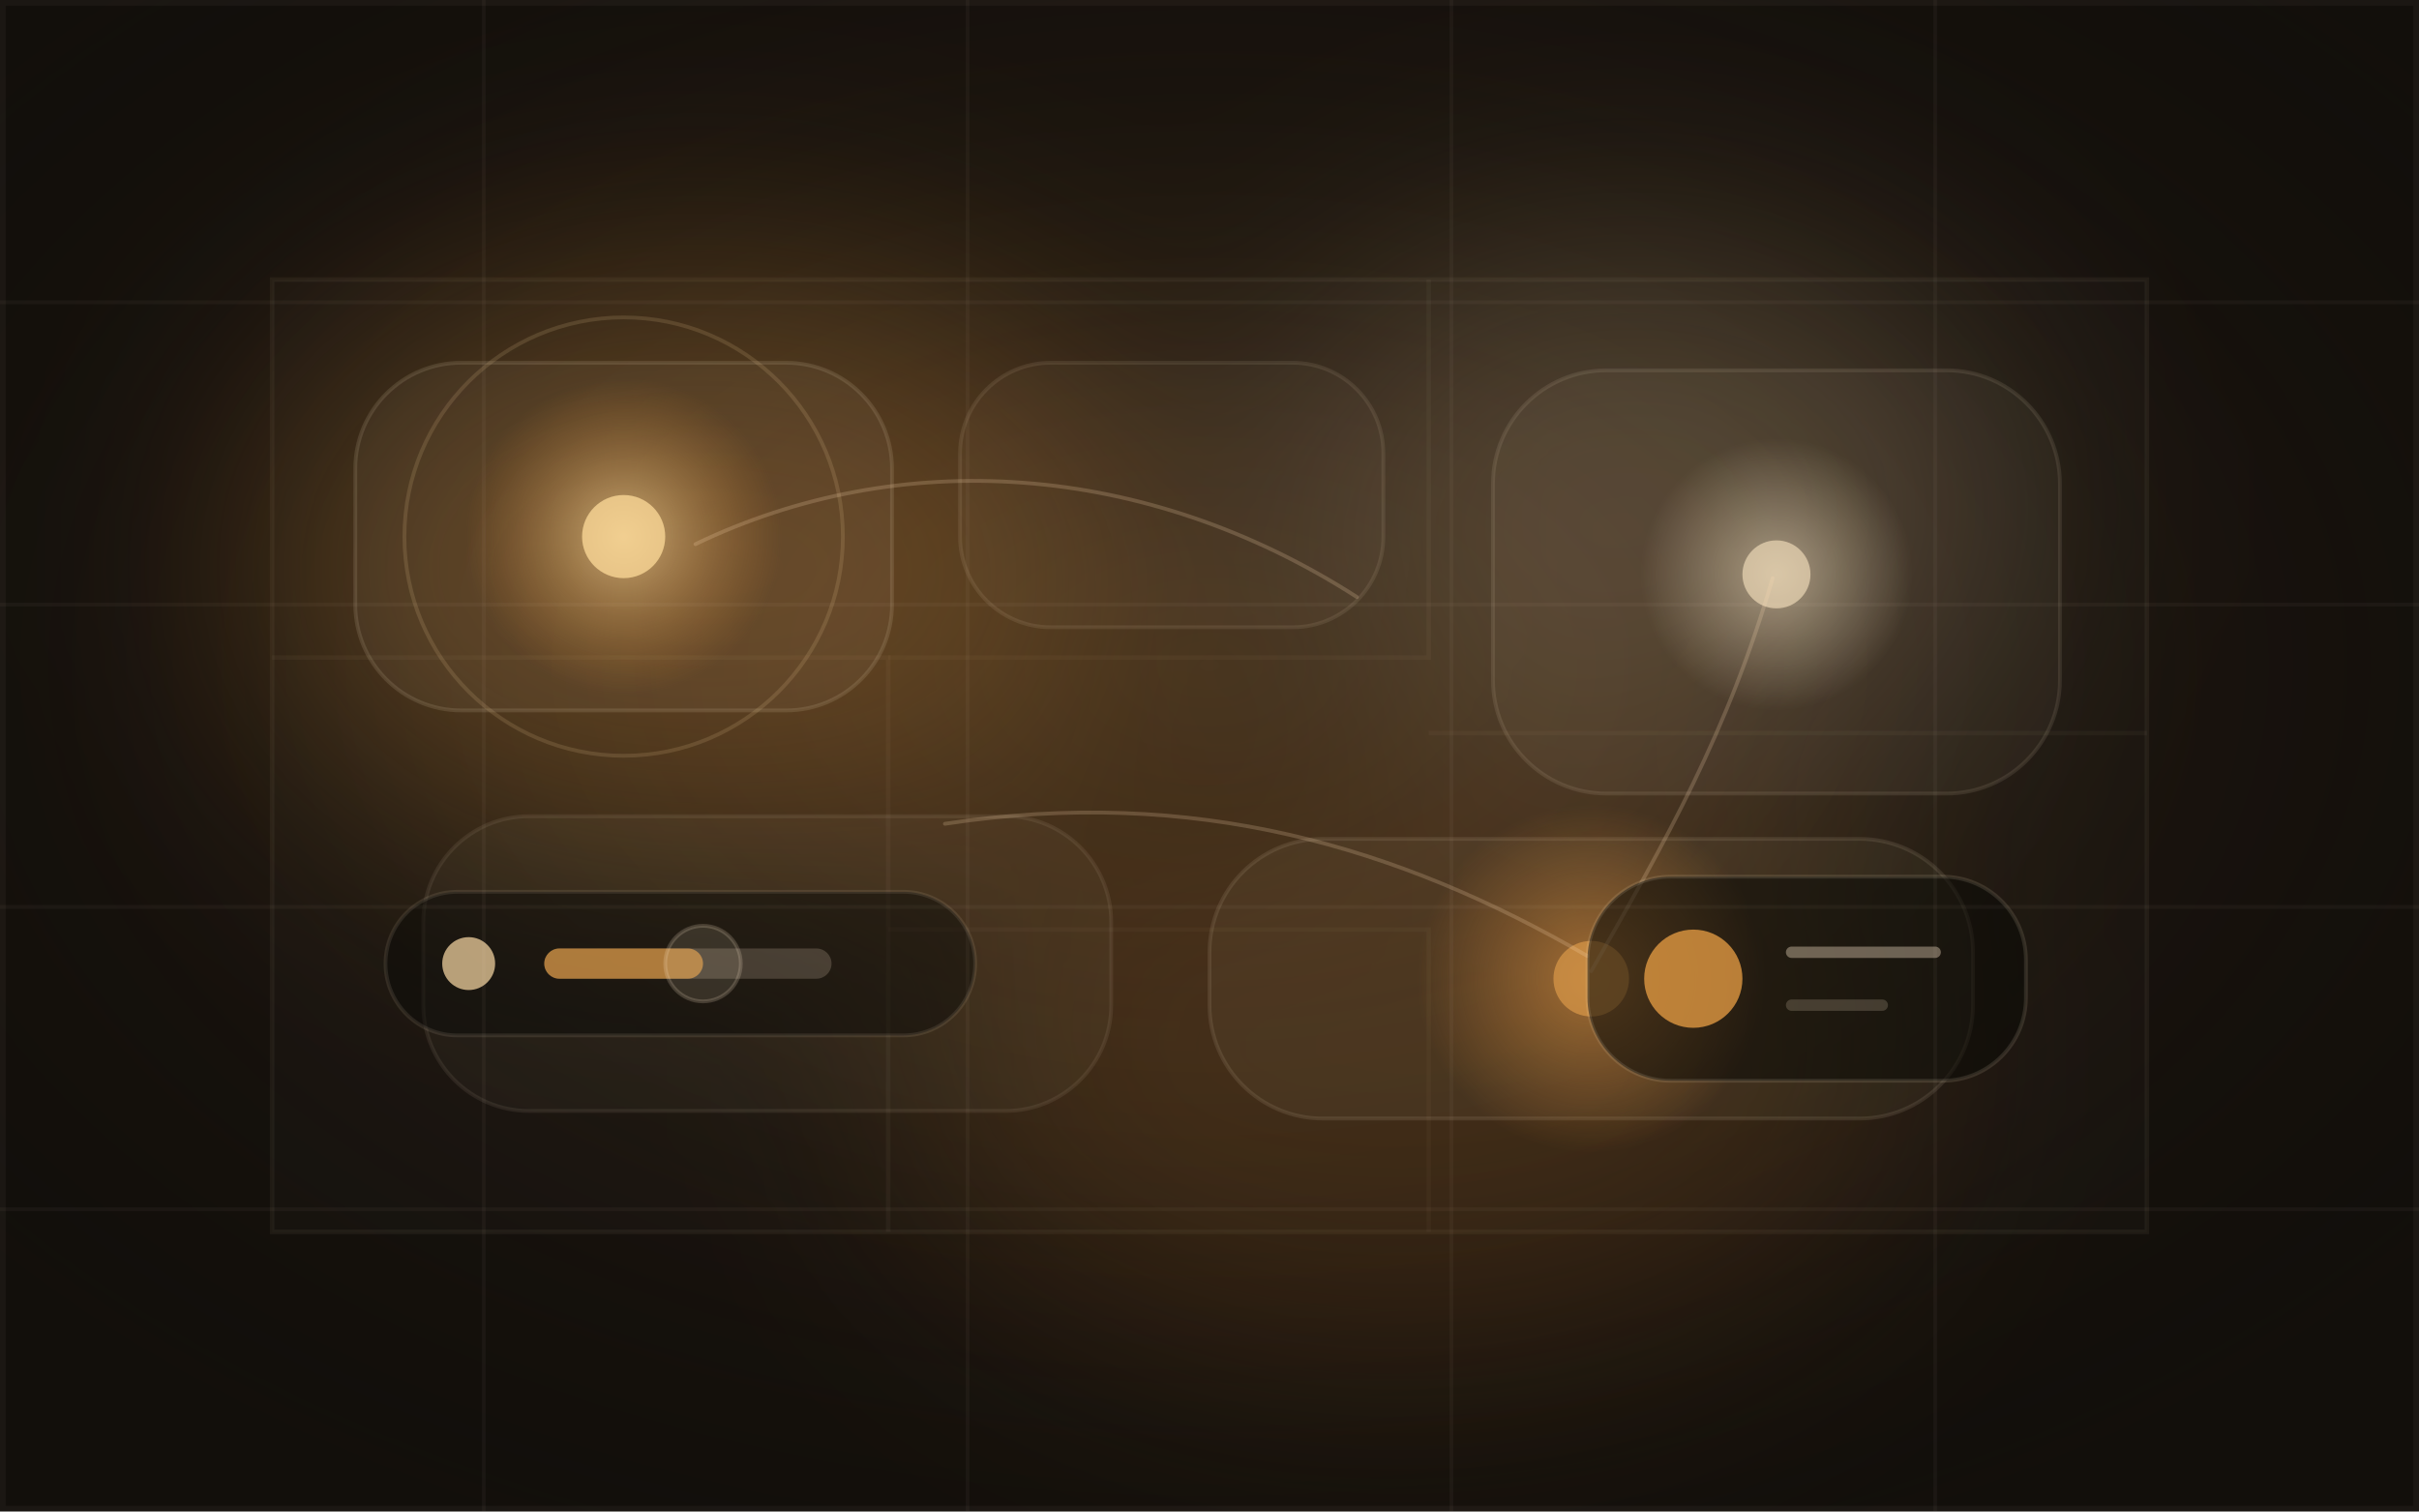
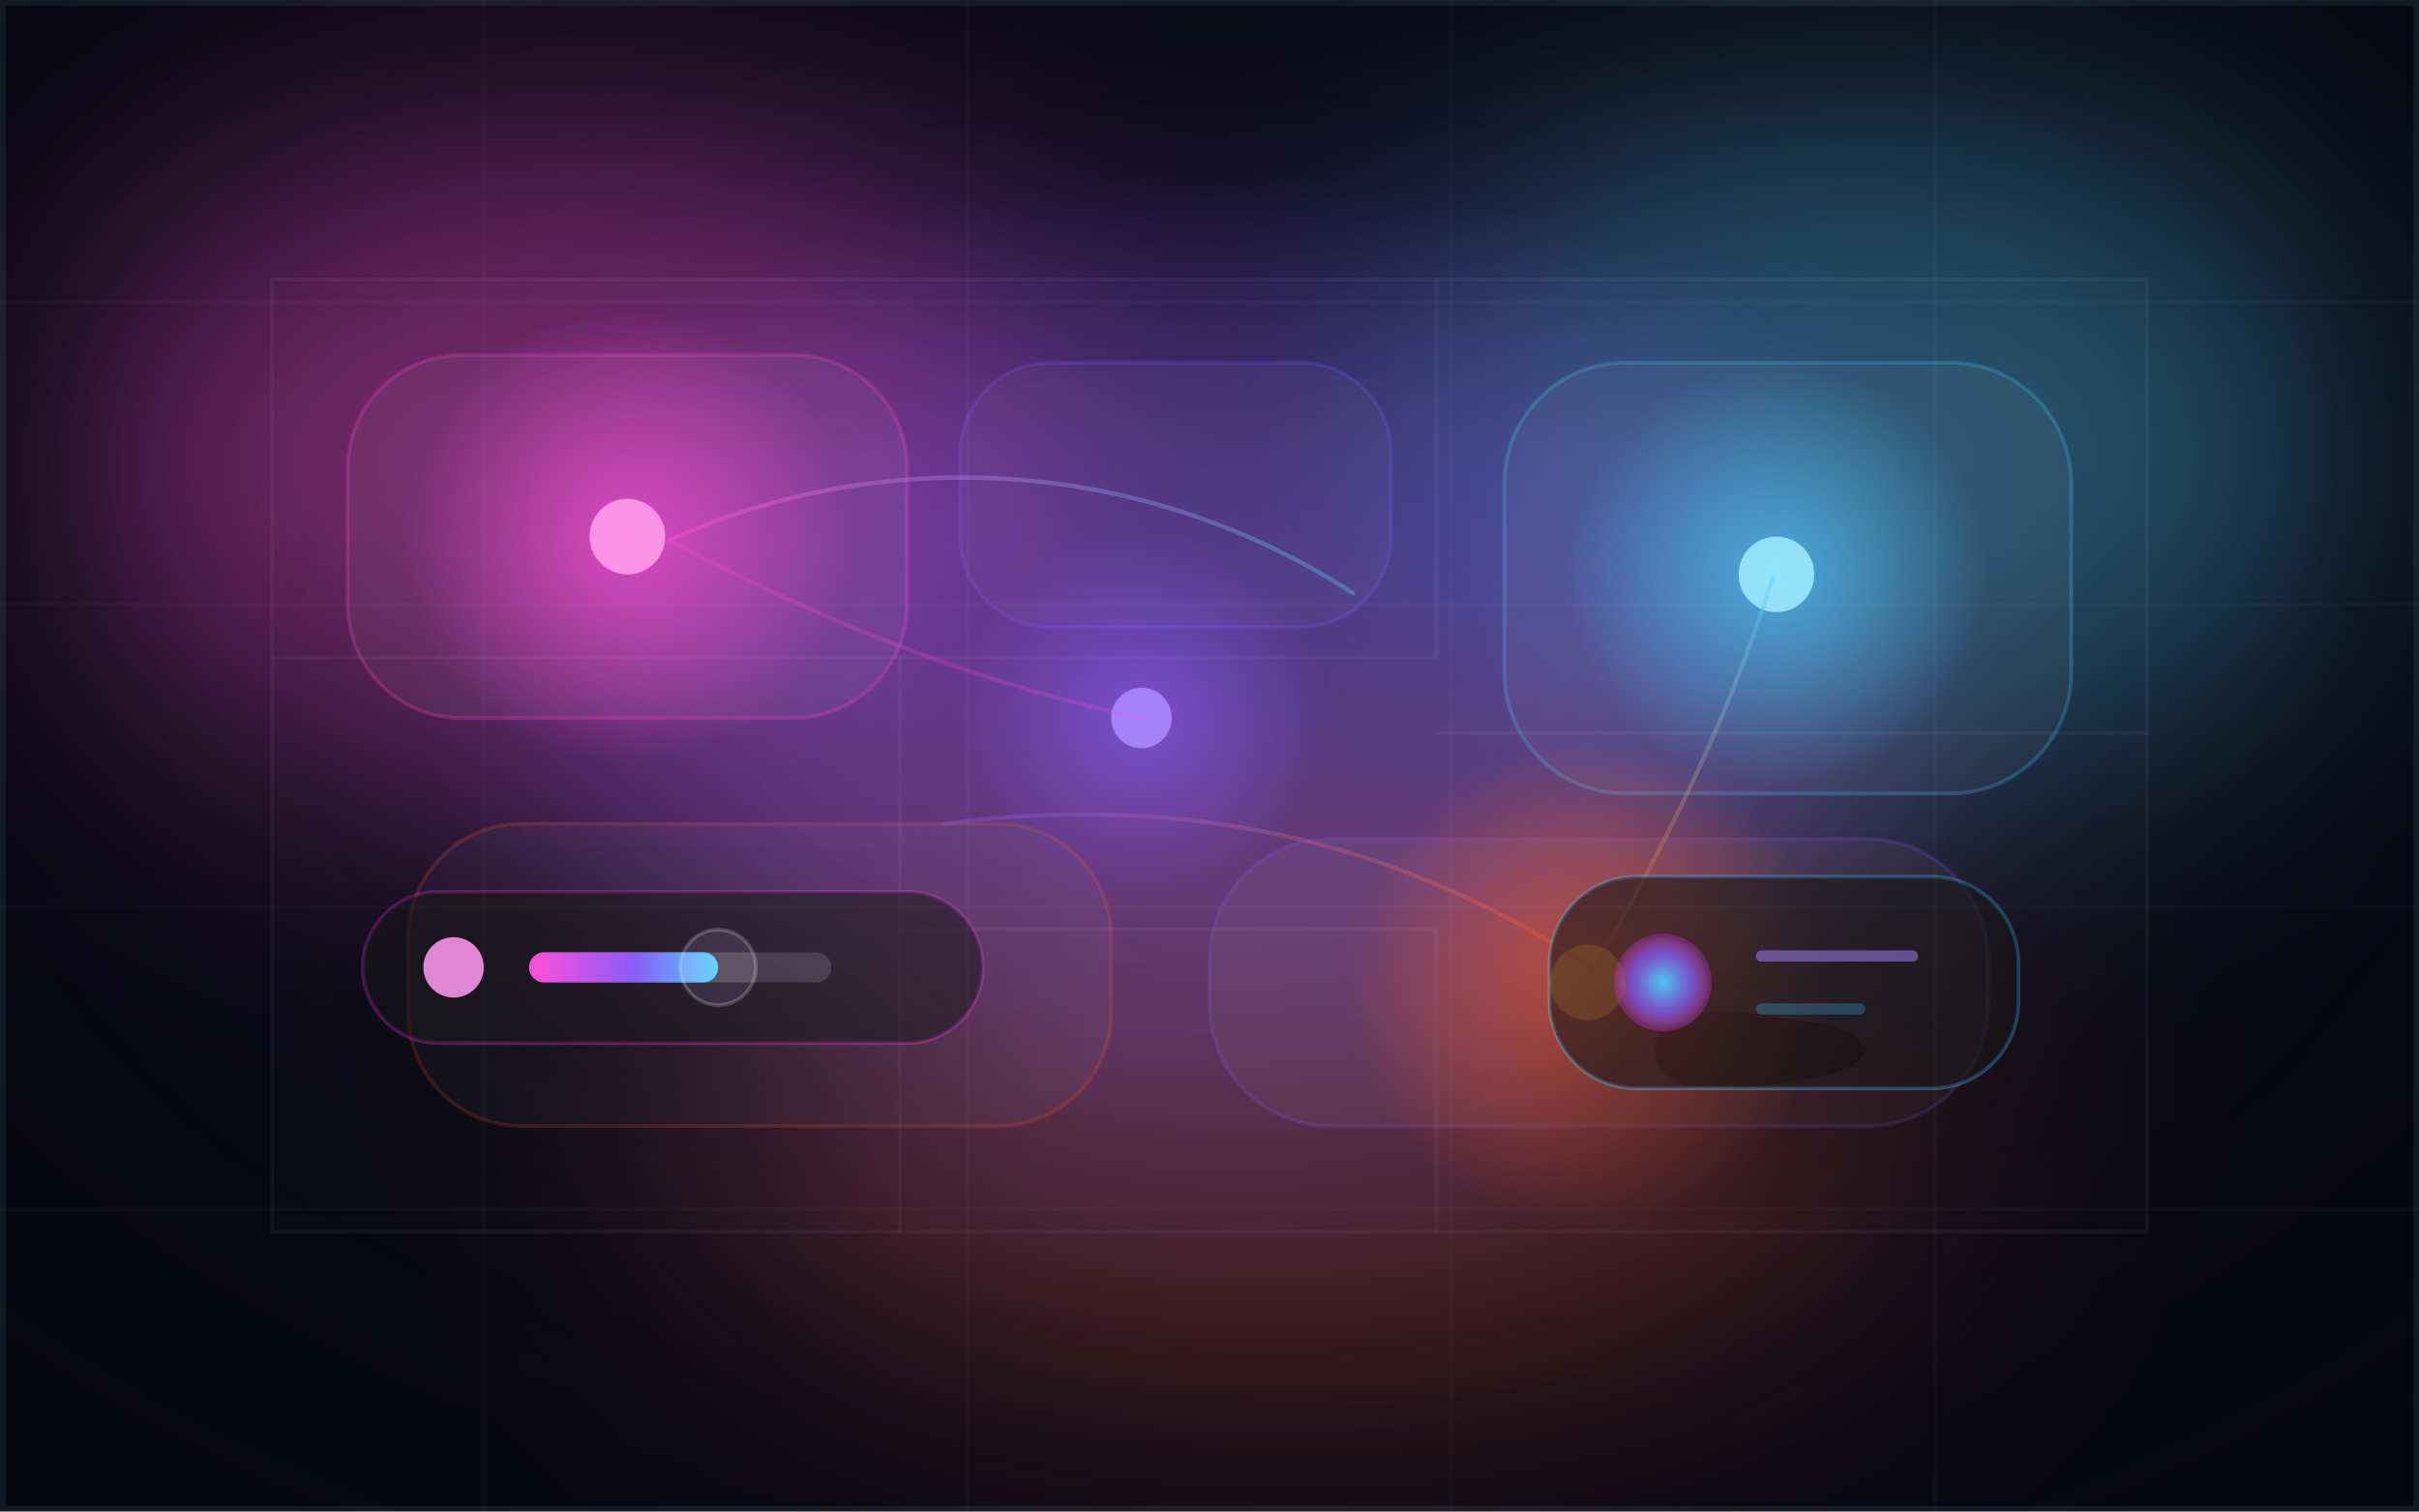
<svg xmlns="http://www.w3.org/2000/svg" width="640" height="400" viewBox="0 0 640 400" fill="none">
-   <rect width="640" height="400" fill="#120f0b" />
-   <rect width="640" height="400" fill="url(#roomWash)" />
-   <g opacity="0.65">
-     <path d="M72 74H568V326H72V74Z" fill="rgba(255,244,226,0.018)" stroke="rgba(255,238,210,0.08)" stroke-width="1.2" />
-     <path d="M72 174H235V326" stroke="rgba(255,238,210,0.07)" stroke-width="1.2" />
-     <path d="M235 174H378V74" stroke="rgba(255,238,210,0.06)" stroke-width="1.2" />
-     <path d="M378 194H568" stroke="rgba(255,238,210,0.06)" stroke-width="1.2" />
-     <path d="M235 246H378V326" stroke="rgba(255,238,210,0.055)" stroke-width="1.2" />
+   <rect width="640" height="400" fill="#070712" />
+   <rect width="640" height="400" fill="url(#dreamWash)" />
+   <g filter="url(#ambientBlur)">
+     <ellipse cx="150" cy="122" rx="132" ry="86" fill="rgba(255,79,216,0.42)" />
+     <ellipse cx="494" cy="118" rx="126" ry="88" fill="rgba(79,209,255,0.36)" />
+     <ellipse cx="344" cy="284" rx="168" ry="92" fill="rgba(255,95,48,0.26)" />
+     <ellipse cx="324" cy="192" rx="164" ry="120" fill="rgba(139,92,246,0.3)" />
  </g>
-   <g filter="url(#softBlur)">
-     <ellipse cx="185" cy="150" rx="116" ry="76" fill="rgba(214,146,63,0.32)" />
-     <ellipse cx="432" cy="135" rx="96" ry="70" fill="rgba(246,214,163,0.2)" />
-     <ellipse cx="370" cy="278" rx="132" ry="78" fill="rgba(168,104,45,0.24)" />
+   <g opacity="0.54" stroke="rgba(226,232,255,0.09)" stroke-width="1">
+     <path d="M72 74H568V326H72V74Z" fill="rgba(255,255,255,0.018)" />
+     <path d="M72 174H238V326" />
+     <path d="M238 174H380V74" />
+     <path d="M380 194H568" />
+     <path d="M238 246H380V326" />
  </g>
  <g>
-     <rect x="94" y="96" width="142" height="92" rx="28" fill="rgba(255,239,213,0.045)" stroke="rgba(255,234,205,0.12)" />
-     <rect x="254" y="96" width="112" height="70" rx="24" fill="rgba(255,239,213,0.032)" stroke="rgba(255,234,205,0.09)" />
-     <rect x="395" y="98" width="150" height="112" rx="30" fill="rgba(255,239,213,0.04)" stroke="rgba(255,234,205,0.1)" />
-     <rect x="112" y="216" width="182" height="78" rx="28" fill="rgba(255,239,213,0.034)" stroke="rgba(255,234,205,0.08)" />
-     <rect x="320" y="222" width="202" height="74" rx="30" fill="rgba(255,239,213,0.042)" stroke="rgba(255,234,205,0.1)" />
+     <rect x="92" y="94" width="148" height="96" rx="30" fill="rgba(255,255,255,0.045)" stroke="rgba(255,79,216,0.22)" />
+     <rect x="254" y="96" width="114" height="70" rx="24" fill="rgba(255,255,255,0.032)" stroke="rgba(139,92,246,0.2)" />
+     <rect x="398" y="96" width="150" height="114" rx="32" fill="rgba(255,255,255,0.042)" stroke="rgba(79,209,255,0.22)" />
+     <rect x="108" y="218" width="186" height="80" rx="30" fill="rgba(255,255,255,0.034)" stroke="rgba(255,95,48,0.18)" />
+     <rect x="320" y="222" width="206" height="76" rx="32" fill="rgba(255,255,255,0.04)" stroke="rgba(139,92,246,0.18)" />
  </g>
-   <g>
-     <circle cx="165" cy="142" r="42" fill="url(#lampA)" />
-     <circle cx="165" cy="142" r="11" fill="rgba(255,220,154,0.74)" />
-     <circle cx="165" cy="142" r="58" stroke="rgba(255,218,159,0.14)" stroke-width="1" />
-     <circle cx="470" cy="152" r="36" fill="url(#lampB)" />
-     <circle cx="470" cy="152" r="9" fill="rgba(246,226,190,0.62)" />
-     <circle cx="421" cy="259" r="46" fill="url(#lampC)" />
-     <circle cx="421" cy="259" r="10" fill="rgba(217,151,72,0.72)" />
+   <g filter="url(#nodeGlow)">
+     <circle cx="166" cy="142" r="60" fill="url(#magentaLamp)" />
+     <circle cx="166" cy="142" r="10" fill="rgba(255,153,236,0.92)" />
+     <circle cx="470" cy="152" r="56" fill="url(#cyanLamp)" />
+     <circle cx="470" cy="152" r="10" fill="rgba(157,235,255,0.88)" />
+     <circle cx="420" cy="260" r="64" fill="url(#orangeLamp)" />
+     <circle cx="420" cy="260" r="10" fill="rgba(255,138,72,0.92)" />
+     <circle cx="302" cy="190" r="50" fill="url(#violetLamp)" />
+     <circle cx="302" cy="190" r="8" fill="rgba(174,139,255,0.86)" />
  </g>
-   <g stroke="rgba(255,222,180,0.2)" stroke-width="1" stroke-linecap="round">
-     <path d="M184 144C238 118 303 122 359 158" />
-     <path d="M420 253C370 224 316 208 250 218" />
-     <path d="M469 153C457 194 441 222 421 257" />
+   <g stroke-width="1.15" stroke-linecap="round" fill="none">
+     <path d="M177 143C232 118 301 120 358 157" stroke="url(#pathA)" />
+     <path d="M421 256C374 225 318 209 250 218" stroke="url(#pathB)" />
+     <path d="M469 153C456 194 440 224 421 258" stroke="url(#pathC)" />
+     <path d="M302 190C268 183 226 169 177 143" stroke="rgba(255,79,216,0.22)" />
  </g>
-   <g transform="translate(420 232)">
-     <rect x="0" y="0" width="116" height="54" rx="22" fill="rgba(10,9,7,0.56)" stroke="rgba(255,235,205,0.12)" />
-     <circle cx="28" cy="27" r="13" fill="rgba(222,151,65,0.8)" />
-     <path d="M54 20H92" stroke="rgba(255,235,205,0.36)" stroke-width="3" stroke-linecap="round" />
-     <path d="M54 34H78" stroke="rgba(255,235,205,0.18)" stroke-width="3" stroke-linecap="round" />
+   <g transform="translate(410 232)" filter="url(#glassShadow)">
+     <rect x="0" y="0" width="124" height="56" rx="23" fill="rgba(9,9,22,0.58)" stroke="rgba(79,209,255,0.24)" />
+     <circle cx="30" cy="28" r="13" fill="url(#controlOrb)" />
+     <path d="M56 21H96" stroke="rgba(174,139,255,0.5)" stroke-width="3" stroke-linecap="round" />
+     <path d="M56 35H82" stroke="rgba(79,209,255,0.26)" stroke-width="3" stroke-linecap="round" />
  </g>
-   <g transform="translate(102 236)">
-     <rect width="156" height="38" rx="19" fill="rgba(10,9,7,0.48)" stroke="rgba(255,235,205,0.1)" />
-     <circle cx="22" cy="19" r="7" fill="rgba(246,214,163,0.72)" />
-     <rect x="42" y="15" width="76" height="8" rx="4" fill="rgba(255,235,205,0.18)" />
-     <rect x="42" y="15" width="42" height="8" rx="4" fill="rgba(222,151,65,0.68)" />
-     <circle cx="84" cy="19" r="10" fill="rgba(255,235,205,0.12)" stroke="rgba(255,235,205,0.18)" />
+   <g transform="translate(96 236)" filter="url(#glassShadow)">
+     <rect width="164" height="40" rx="20" fill="rgba(9,9,22,0.52)" stroke="rgba(255,79,216,0.2)" />
+     <circle cx="24" cy="20" r="8" fill="rgba(255,153,236,0.86)" />
+     <rect x="44" y="16" width="80" height="8" rx="4" fill="rgba(255,255,255,0.16)" />
+     <rect x="44" y="16" width="50" height="8" rx="4" fill="url(#sliderFill)" />
+     <circle cx="94" cy="20" r="10" fill="rgba(255,255,255,0.12)" stroke="rgba(255,255,255,0.2)" />
  </g>
-   <g opacity="0.72" stroke="rgba(255,235,205,0.055)" stroke-width="1">
+   <g opacity="0.55" stroke="rgba(210,225,255,0.045)" stroke-width="1">
    <path d="M0 80H640" />
    <path d="M0 160H640" />
    <path d="M0 240H640" />
    <path d="M0 320H640" />
    <path d="M128 0V400" />
    <path d="M256 0V400" />
    <path d="M384 0V400" />
    <path d="M512 0V400" />
  </g>
-   <rect x="0.75" y="0.75" width="638.5" height="398.5" rx="0" stroke="rgba(255,235,205,0.04)" stroke-width="1.5" />
+   <rect x="0.75" y="0.75" width="638.5" height="398.5" stroke="rgba(157,235,255,0.08)" stroke-width="1.5" />
  <defs>
-     <radialGradient id="roomWash" cx="0.5" cy="0.44" r="0.68">
-       <stop offset="0" stop-color="rgba(210,143,70,0.18)" />
-       <stop offset="0.52" stop-color="rgba(74,47,29,0.16)" />
-       <stop offset="1" stop-color="rgba(10,8,6,0)" />
+     <radialGradient id="dreamWash" cx="0.5" cy="0.44" r="0.72">
+       <stop offset="0" stop-color="rgba(139,92,246,0.26)" />
+       <stop offset="0.45" stop-color="rgba(15,13,32,0.42)" />
+       <stop offset="1" stop-color="rgba(7,7,18,0)" />
    </radialGradient>
-     <radialGradient id="lampA" cx="0.5" cy="0.5" r="0.5">
-       <stop offset="0" stop-color="rgba(255,221,158,0.65)" />
-       <stop offset="1" stop-color="rgba(213,139,54,0)" />
+     <radialGradient id="magentaLamp" cx="0.5" cy="0.5" r="0.5">
+       <stop offset="0" stop-color="rgba(255,79,216,0.72)" />
+       <stop offset="1" stop-color="rgba(255,79,216,0)" />
    </radialGradient>
-     <radialGradient id="lampB" cx="0.5" cy="0.5" r="0.5">
-       <stop offset="0" stop-color="rgba(255,238,207,0.5)" />
-       <stop offset="1" stop-color="rgba(255,238,207,0)" />
+     <radialGradient id="cyanLamp" cx="0.5" cy="0.5" r="0.5">
+       <stop offset="0" stop-color="rgba(79,209,255,0.68)" />
+       <stop offset="1" stop-color="rgba(79,209,255,0)" />
    </radialGradient>
-     <radialGradient id="lampC" cx="0.5" cy="0.5" r="0.5">
-       <stop offset="0" stop-color="rgba(230,151,67,0.56)" />
-       <stop offset="1" stop-color="rgba(230,151,67,0)" />
+     <radialGradient id="orangeLamp" cx="0.5" cy="0.5" r="0.5">
+       <stop offset="0" stop-color="rgba(255,95,48,0.66)" />
+       <stop offset="1" stop-color="rgba(255,95,48,0)" />
    </radialGradient>
-     <filter id="softBlur" x="0" y="0" width="640" height="400" filterUnits="userSpaceOnUse" color-interpolation-filters="sRGB">
-       <feGaussianBlur stdDeviation="34" />
+     <radialGradient id="violetLamp" cx="0.5" cy="0.5" r="0.5">
+       <stop offset="0" stop-color="rgba(139,92,246,0.66)" />
+       <stop offset="1" stop-color="rgba(139,92,246,0)" />
+     </radialGradient>
+     <radialGradient id="controlOrb" cx="0.5" cy="0.5" r="0.55">
+       <stop offset="0" stop-color="rgba(79,209,255,0.94)" />
+       <stop offset="0.58" stop-color="rgba(139,92,246,0.74)" />
+       <stop offset="1" stop-color="rgba(255,79,216,0.1)" />
+     </radialGradient>
+     <linearGradient id="sliderFill" x1="44" y1="20" x2="94" y2="20" gradientUnits="userSpaceOnUse">
+       <stop stop-color="#ff4fd8" />
+       <stop offset="0.55" stop-color="#8b5cf6" />
+       <stop offset="1" stop-color="#4fd1ff" />
+     </linearGradient>
+     <linearGradient id="pathA" x1="177" y1="143" x2="358" y2="157" gradientUnits="userSpaceOnUse">
+       <stop stop-color="rgba(255,79,216,0.42)" />
+       <stop offset="1" stop-color="rgba(79,209,255,0.34)" />
+     </linearGradient>
+     <linearGradient id="pathB" x1="421" y1="256" x2="250" y2="218" gradientUnits="userSpaceOnUse">
+       <stop stop-color="rgba(255,95,48,0.38)" />
+       <stop offset="1" stop-color="rgba(139,92,246,0.32)" />
+     </linearGradient>
+     <linearGradient id="pathC" x1="469" y1="153" x2="421" y2="258" gradientUnits="userSpaceOnUse">
+       <stop stop-color="rgba(79,209,255,0.42)" />
+       <stop offset="1" stop-color="rgba(255,95,48,0.34)" />
+     </linearGradient>
+     <filter id="ambientBlur" x="0" y="0" width="640" height="400" filterUnits="userSpaceOnUse" color-interpolation-filters="sRGB">
+       <feGaussianBlur stdDeviation="38" />
+     </filter>
+     <filter id="nodeGlow" x="40" y="40" width="540" height="320" filterUnits="userSpaceOnUse" color-interpolation-filters="sRGB">
+       <feGaussianBlur in="SourceGraphic" stdDeviation="0.2" />
+     </filter>
+     <filter id="glassShadow" x="-30" y="-30" width="220" height="120" filterUnits="userSpaceOnUse" color-interpolation-filters="sRGB">
+       <feDropShadow dx="0" dy="18" stdDeviation="20" flood-color="rgba(0,0,0,0.42)" />
    </filter>
  </defs>
</svg>
